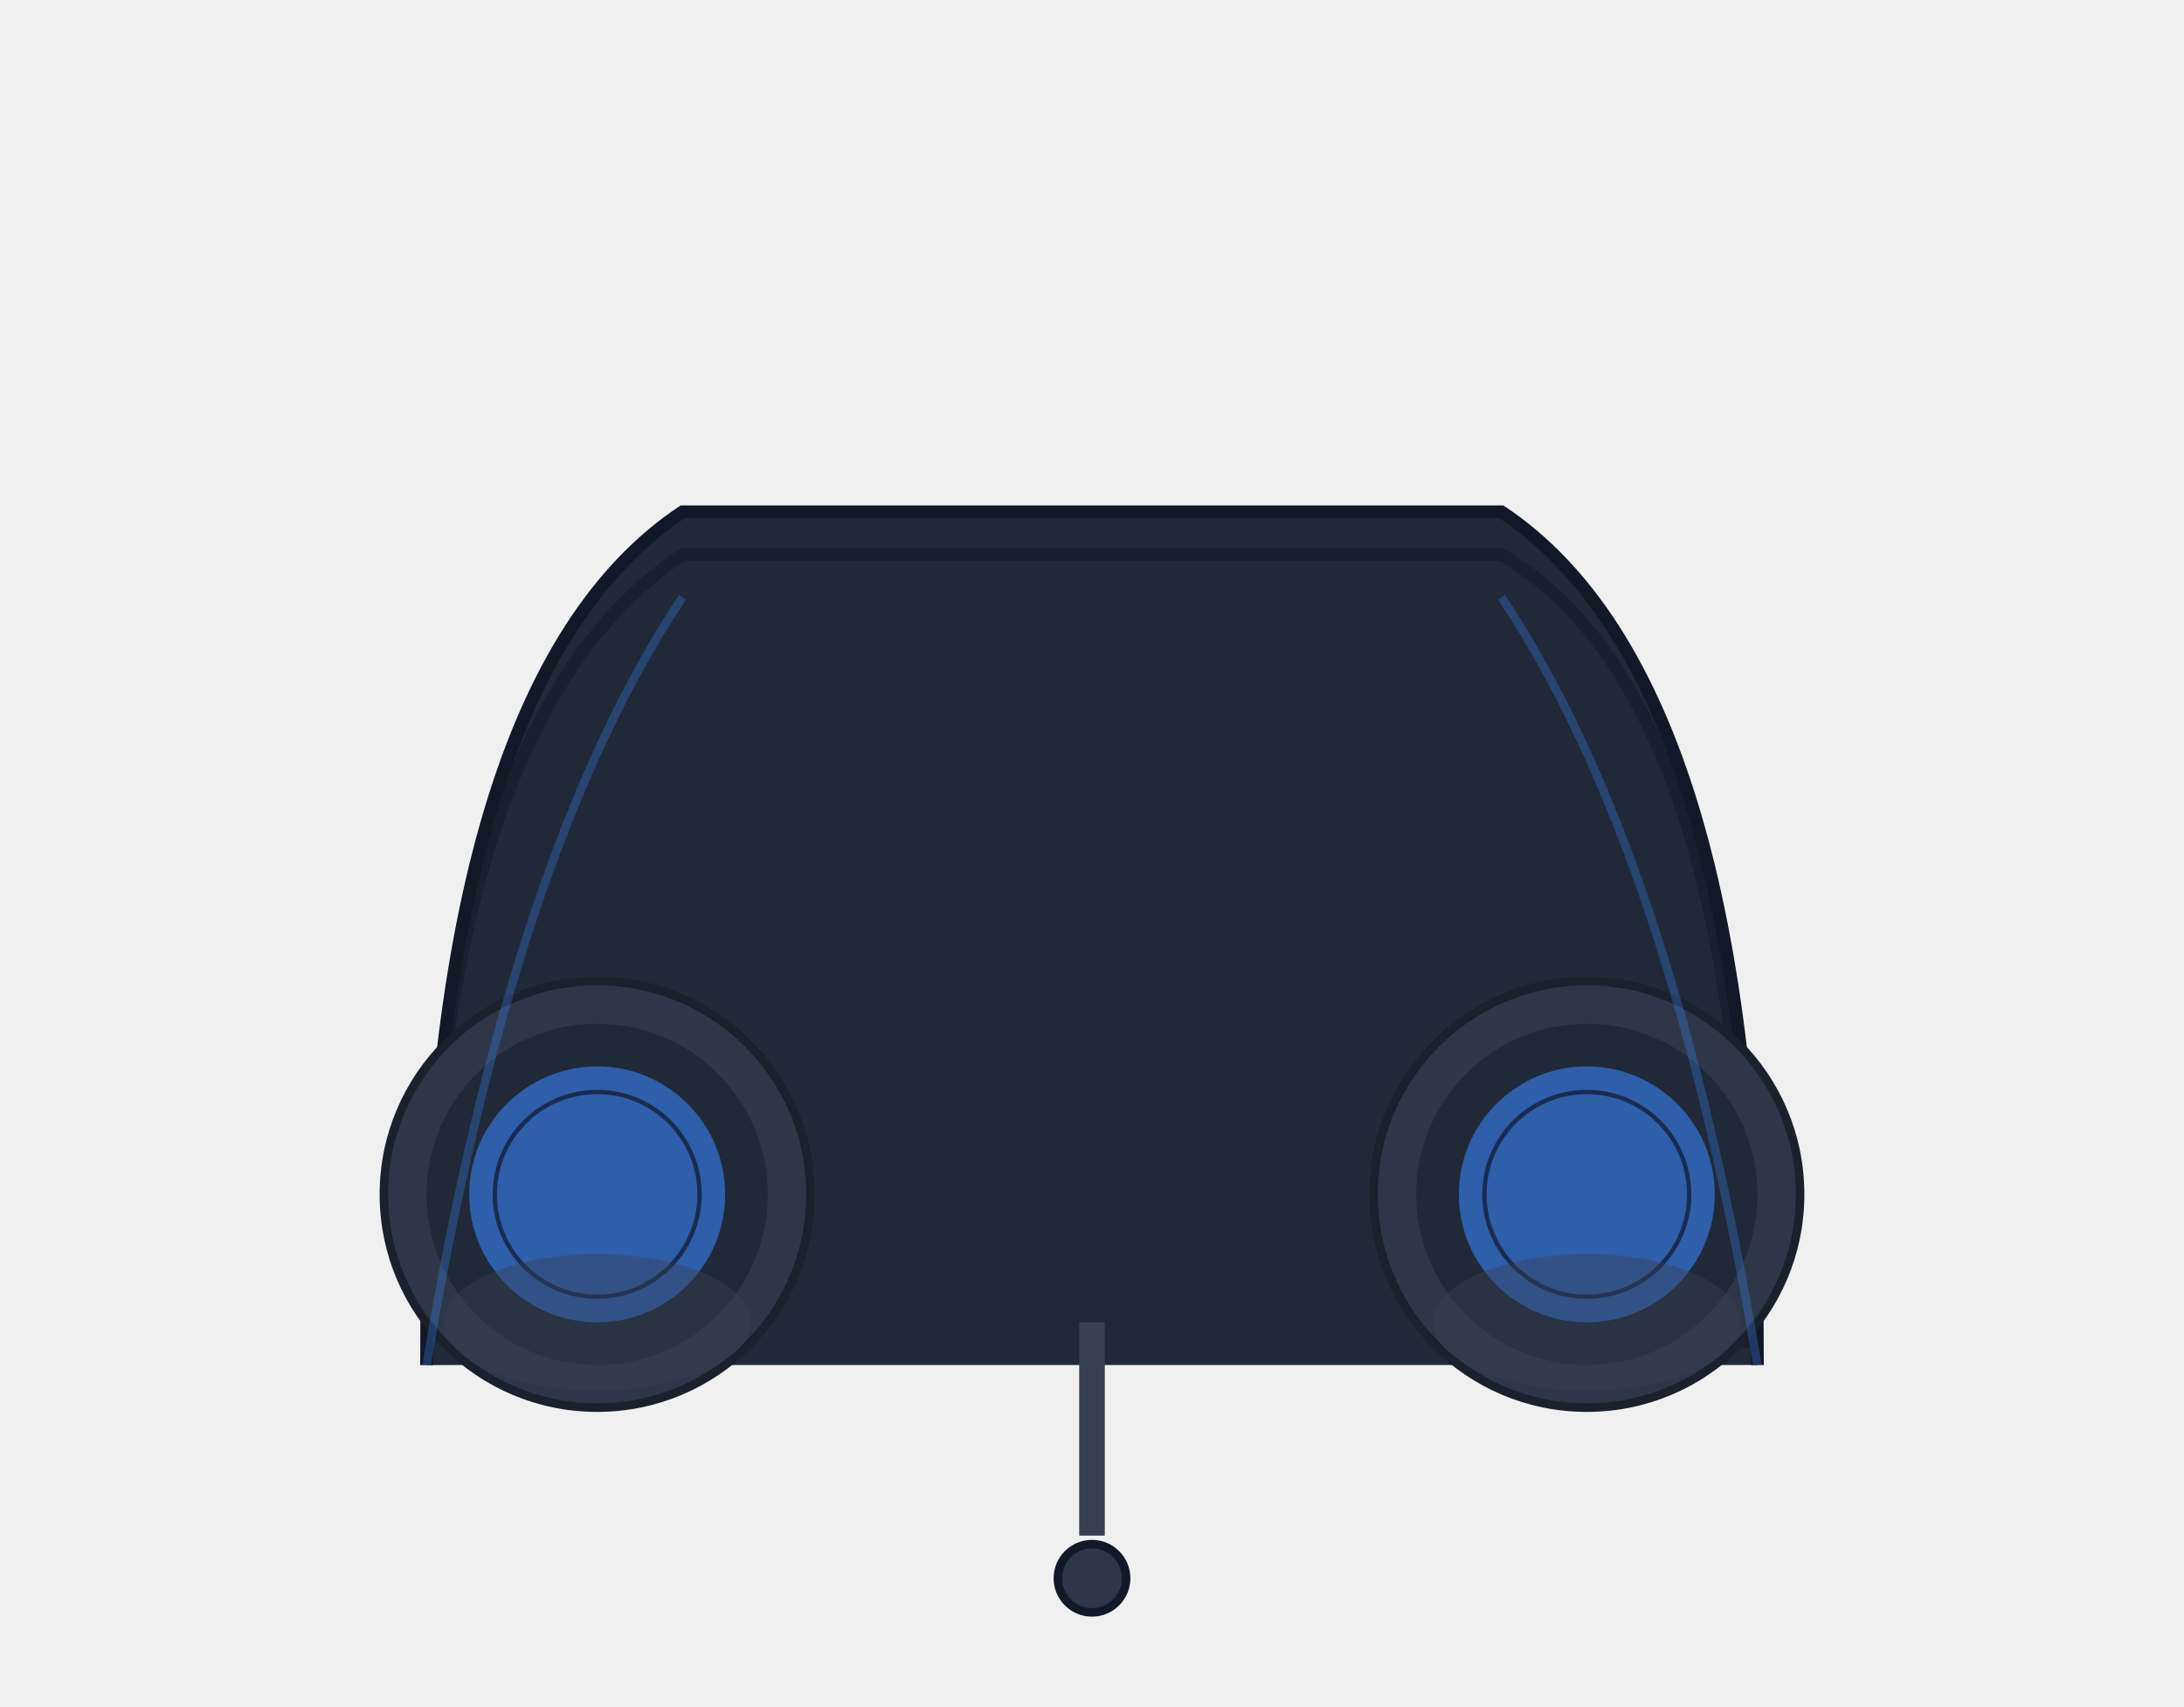
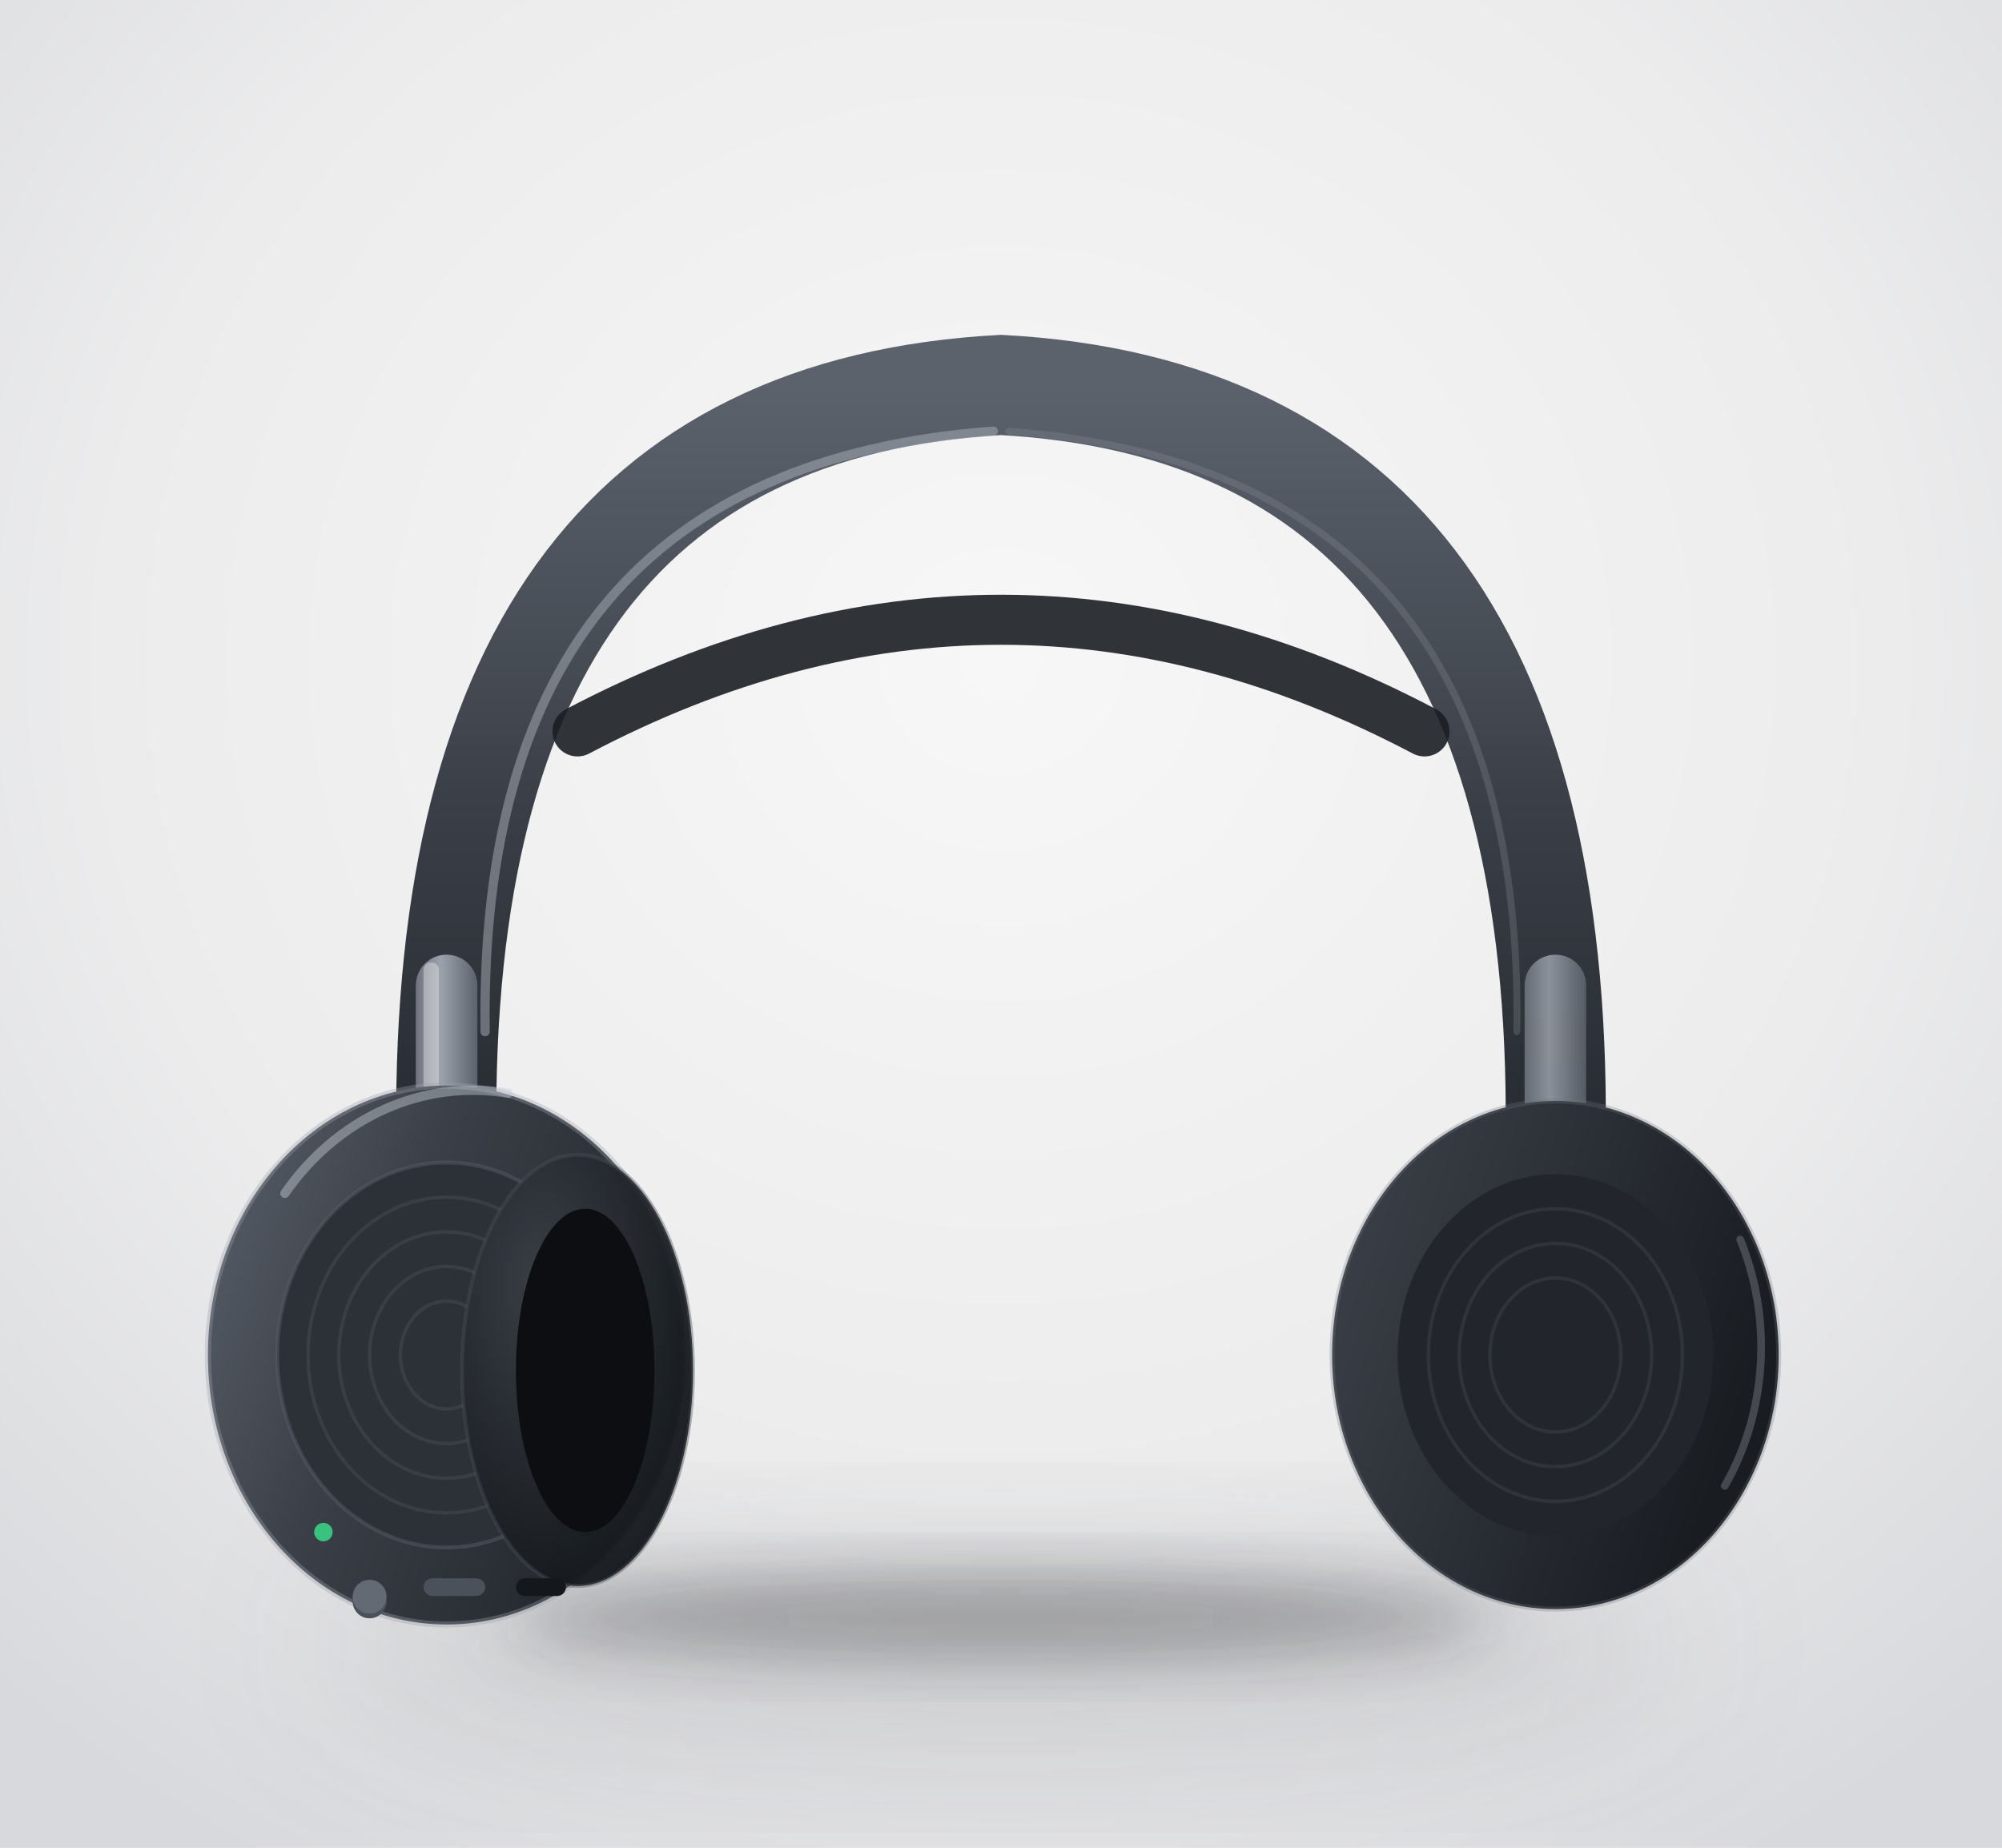
- <svg xmlns="http://www.w3.org/2000/svg" viewBox="0 0 256 200" preserveAspectRatio="xMidYMid meet">
+ <svg xmlns="http://www.w3.org/2000/svg" viewBox="0 0 520 480" preserveAspectRatio="xMidYMid meet">
  <defs>
-     <style>
-       .headphone-band { fill: #1f2937; stroke: #111827; stroke-width: 1.5; }
-       .headphone-cup { fill: #2d3748; stroke: #1a202c; stroke-width: 1; }
-       .headphone-accent { fill: #3b82f6; }
-     </style>
+     <radialGradient id="backdrop" cx="50%" cy="36%" r="74%">
+       <stop offset="0%" stop-color="#f7f7f8" />
+       <stop offset="60%" stop-color="#ececed" />
+       <stop offset="100%" stop-color="#d8d9dc" />
+     </radialGradient>
+     <linearGradient id="shellL" x1="0%" y1="0%" x2="100%" y2="40%">
+       <stop offset="0%" stop-color="#5a606a" />
+       <stop offset="45%" stop-color="#3b4048" />
+       <stop offset="100%" stop-color="#23272d" />
+     </linearGradient>
+     <linearGradient id="shellR" x1="0%" y1="0%" x2="100%" y2="40%">
+       <stop offset="0%" stop-color="#3e434b" />
+       <stop offset="55%" stop-color="#2a2e35" />
+       <stop offset="100%" stop-color="#191c21" />
+     </linearGradient>
+     <radialGradient id="padL" cx="34%" cy="30%" r="76%">
+       <stop offset="0%" stop-color="#3a3f47" />
+       <stop offset="60%" stop-color="#22262c" />
+       <stop offset="100%" stop-color="#14171b" />
+     </radialGradient>
+     <linearGradient id="band" x1="0%" y1="0%" x2="0%" y2="100%">
+       <stop offset="0%" stop-color="#5c626c" />
+       <stop offset="55%" stop-color="#3a3f47" />
+       <stop offset="100%" stop-color="#262a30" />
+     </linearGradient>
+     <linearGradient id="slider" x1="0%" y1="0%" x2="100%" y2="0%">
+       <stop offset="0%" stop-color="#6f757e" />
+       <stop offset="40%" stop-color="#9ca2ab" />
+       <stop offset="100%" stop-color="#5c626b" />
+     </linearGradient>
+     <filter id="contactBlur" x="-50%" y="-50%" width="200%" height="200%">
+       <feGaussianBlur stdDeviation="8" />
+     </filter>
+     <filter id="ambientBlur" x="-50%" y="-50%" width="200%" height="200%">
+       <feGaussianBlur stdDeviation="22" />
+     </filter>
  </defs>
-   <path d="M 50 160 Q 50 80 80 60 L 176 60 Q 206 80 206 160" class="headphone-band" fill="none" stroke-width="8" />
-   <path d="M 50 160 Q 50 85 80 65 L 176 65 Q 205 82 205 158" class="headphone-band" fill="none" stroke="#374151" stroke-width="4" opacity="0.5" />
-   <circle cx="70" cy="140" r="25" class="headphone-cup" />
-   <circle cx="70" cy="140" r="20" fill="#1f2937" />
-   <circle cx="70" cy="140" r="15" class="headphone-accent" opacity="0.6" />
-   <circle cx="186" cy="140" r="25" class="headphone-cup" />
-   <circle cx="186" cy="140" r="20" fill="#1f2937" />
-   <circle cx="186" cy="140" r="15" class="headphone-accent" opacity="0.6" />
-   <circle cx="70" cy="140" r="12" fill="none" stroke="#0f172a" stroke-width="0.5" opacity="0.7" />
-   <circle cx="186" cy="140" r="12" fill="none" stroke="#0f172a" stroke-width="0.5" opacity="0.7" />
-   <ellipse cx="70" cy="155" rx="18" ry="8" fill="#374151" opacity="0.4" />
-   <ellipse cx="186" cy="155" rx="18" ry="8" fill="#374151" opacity="0.4" />
-   <line x1="128" y1="155" x2="128" y2="180" stroke="#374151" stroke-width="3" />
-   <circle cx="128" cy="185" r="4" fill="#2d3748" stroke="#111827" stroke-width="1" />
-   <path d="M 50 160 Q 60 100 80 70" stroke="#3b82f6" stroke-width="1" opacity="0.3" fill="none" />
-   <path d="M 206 160 Q 196 100 176 70" stroke="#3b82f6" stroke-width="1" opacity="0.3" fill="none" />
+   <rect width="520" height="480" fill="url(#backdrop)" />
+   <ellipse cx="260" cy="428" rx="176" ry="24" fill="#2b2d33" opacity="0.15" filter="url(#ambientBlur)" />
+   <ellipse cx="260" cy="420" rx="128" ry="11" fill="#1c1e24" opacity="0.32" filter="url(#contactBlur)" />
+   <path d="M 116 300 Q 112 108 260 100 Q 408 108 404 300" fill="none" stroke="url(#band)" stroke-width="26" stroke-linecap="round" />
+   <path d="M 150 190 Q 260 132 370 190" fill="none" stroke="#1b1e23" stroke-width="13" stroke-linecap="round" opacity="0.9" />
+   <path d="M 126 268 Q 124 122 258 112" fill="none" stroke="#aab0ba" stroke-width="2.4" opacity="0.5" stroke-linecap="round" />
+   <path d="M 262 112 Q 396 122 394 268" fill="none" stroke="#8b919b" stroke-width="1.8" opacity="0.28" stroke-linecap="round" />
+   <rect x="108" y="248" width="16" height="62" rx="8" fill="url(#slider)" />
+   <rect x="396" y="248" width="16" height="62" rx="8" fill="url(#slider)" opacity="0.85" />
+   <rect x="110" y="250" width="4" height="58" rx="2" fill="#ffffff" opacity="0.35" />
+   <g>
+     <path d="M 116 300 L 116 318" stroke="#3a3f47" stroke-width="10" stroke-linecap="round" />
+     <ellipse cx="116" cy="352" rx="62" ry="70" fill="url(#shellL)" />
+     <ellipse cx="116" cy="352" rx="62" ry="70" fill="none" stroke="#9aa1ab" stroke-width="1.6" opacity="0.35" />
+     <path d="M 74 310 A 62 70 0 0 1 132 284" stroke="#c3c9d2" stroke-width="2.4" fill="none" opacity="0.45" stroke-linecap="round" />
+     <ellipse cx="116" cy="352" rx="44" ry="50" fill="#2c3037" />
+     <ellipse cx="116" cy="352" rx="44" ry="50" fill="none" stroke="#565c65" stroke-width="1" opacity="0.5" />
+     <g fill="none" stroke="#3f444c" stroke-width="0.9" opacity="0.7">
+       <ellipse cx="116" cy="352" rx="36" ry="41" />
+       <ellipse cx="116" cy="352" rx="28" ry="32" />
+       <ellipse cx="116" cy="352" rx="20" ry="23" />
+       <ellipse cx="116" cy="352" rx="12" ry="14" />
+     </g>
+     <ellipse cx="150" cy="356" rx="30" ry="56" fill="url(#padL)" opacity="0.96" />
+     <ellipse cx="152" cy="356" rx="18" ry="42" fill="#0c0e11" />
+     <ellipse cx="150" cy="356" rx="30" ry="56" fill="none" stroke="#4a505a" stroke-width="1" opacity="0.4" />
+   </g>
+   <g>
+     <path d="M 404 300 L 404 318" stroke="#2c3037" stroke-width="10" stroke-linecap="round" />
+     <ellipse cx="404" cy="352" rx="58" ry="66" fill="url(#shellR)" />
+     <ellipse cx="404" cy="352" rx="58" ry="66" fill="none" stroke="#6e747e" stroke-width="1.3" opacity="0.28" />
+     <ellipse cx="404" cy="352" rx="41" ry="47" fill="#22262c" />
+     <g fill="none" stroke="#343940" stroke-width="0.9" opacity="0.7">
+       <ellipse cx="404" cy="352" rx="33" ry="38" />
+       <ellipse cx="404" cy="352" rx="25" ry="29" />
+       <ellipse cx="404" cy="352" rx="17" ry="20" />
+     </g>
+     <path d="M 452 322 A 58 66 0 0 1 448 386" stroke="#aab0ba" stroke-width="2" fill="none" opacity="0.3" stroke-linecap="round" />
+   </g>
+   <circle cx="96" cy="416" r="4.4" fill="#4b515a" />
+   <circle cx="96" cy="414.8" r="4.4" fill="#636a74" />
+   <rect x="110" y="410" width="16" height="4.6" rx="2.3" fill="#4b515a" />
+   <rect x="134" y="410" width="13" height="4.6" rx="2.3" fill="#14171b" />
+   <circle cx="84" cy="398" r="2.4" fill="#39d98a" opacity="0.85" />
</svg>
